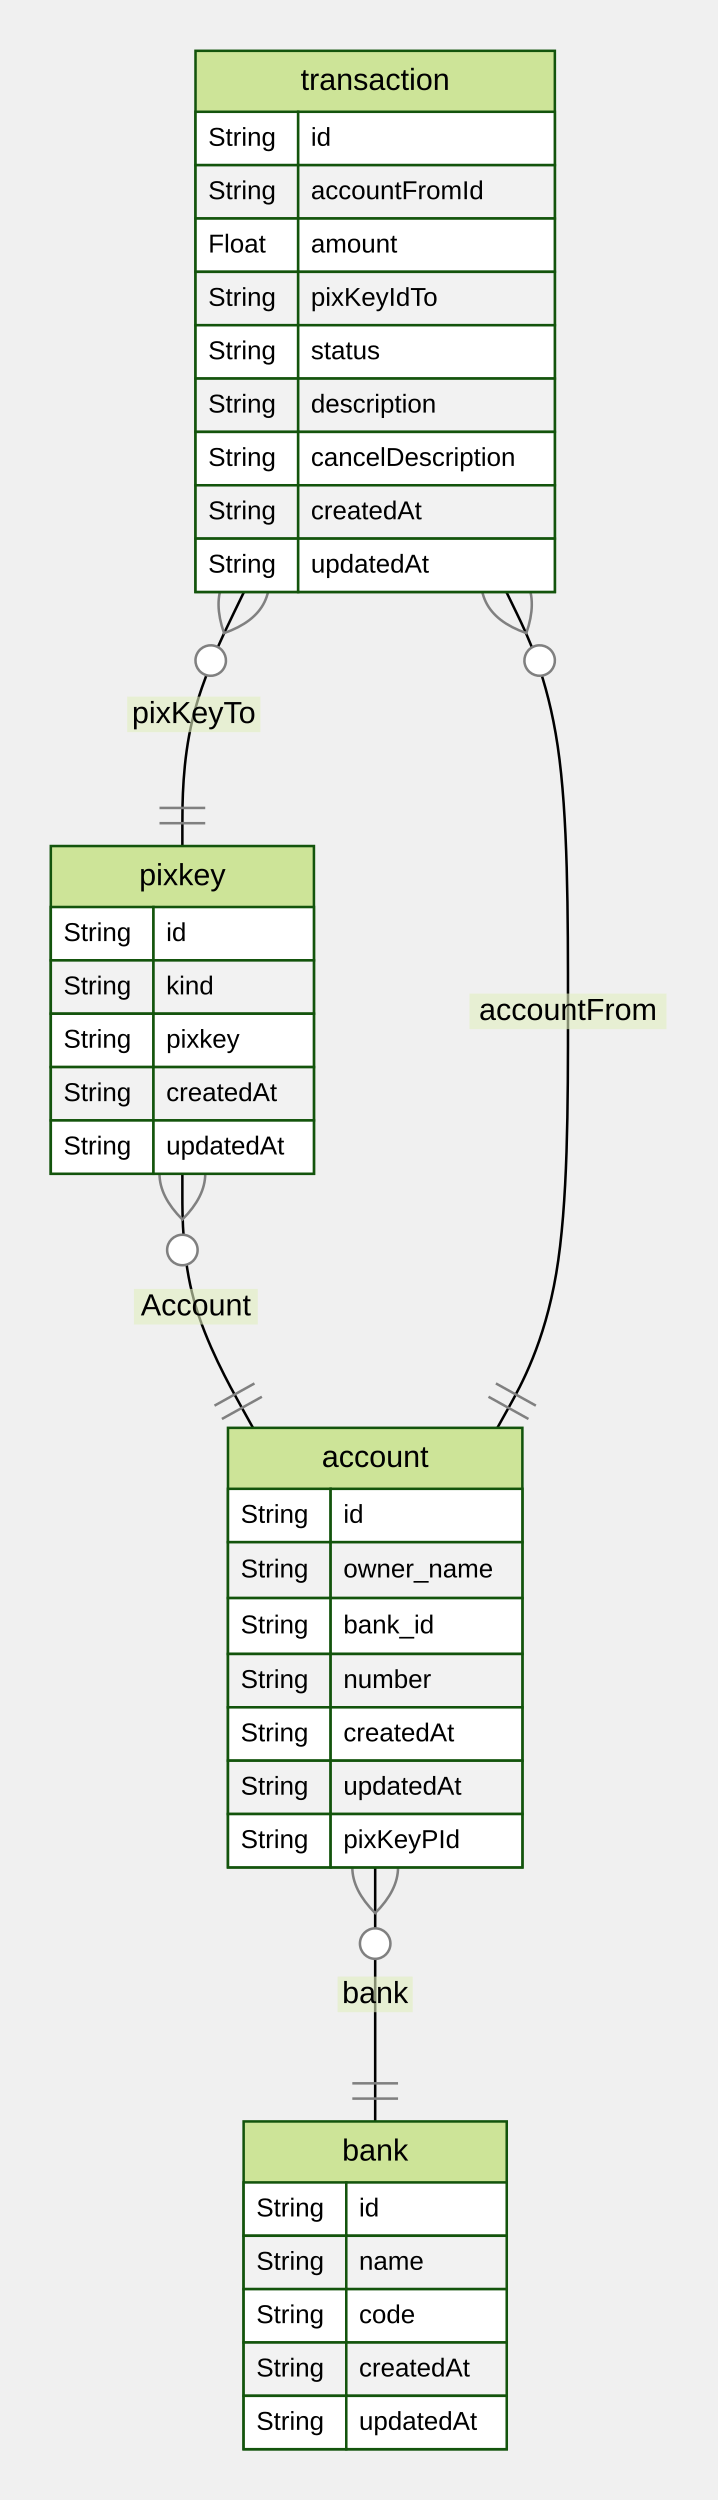
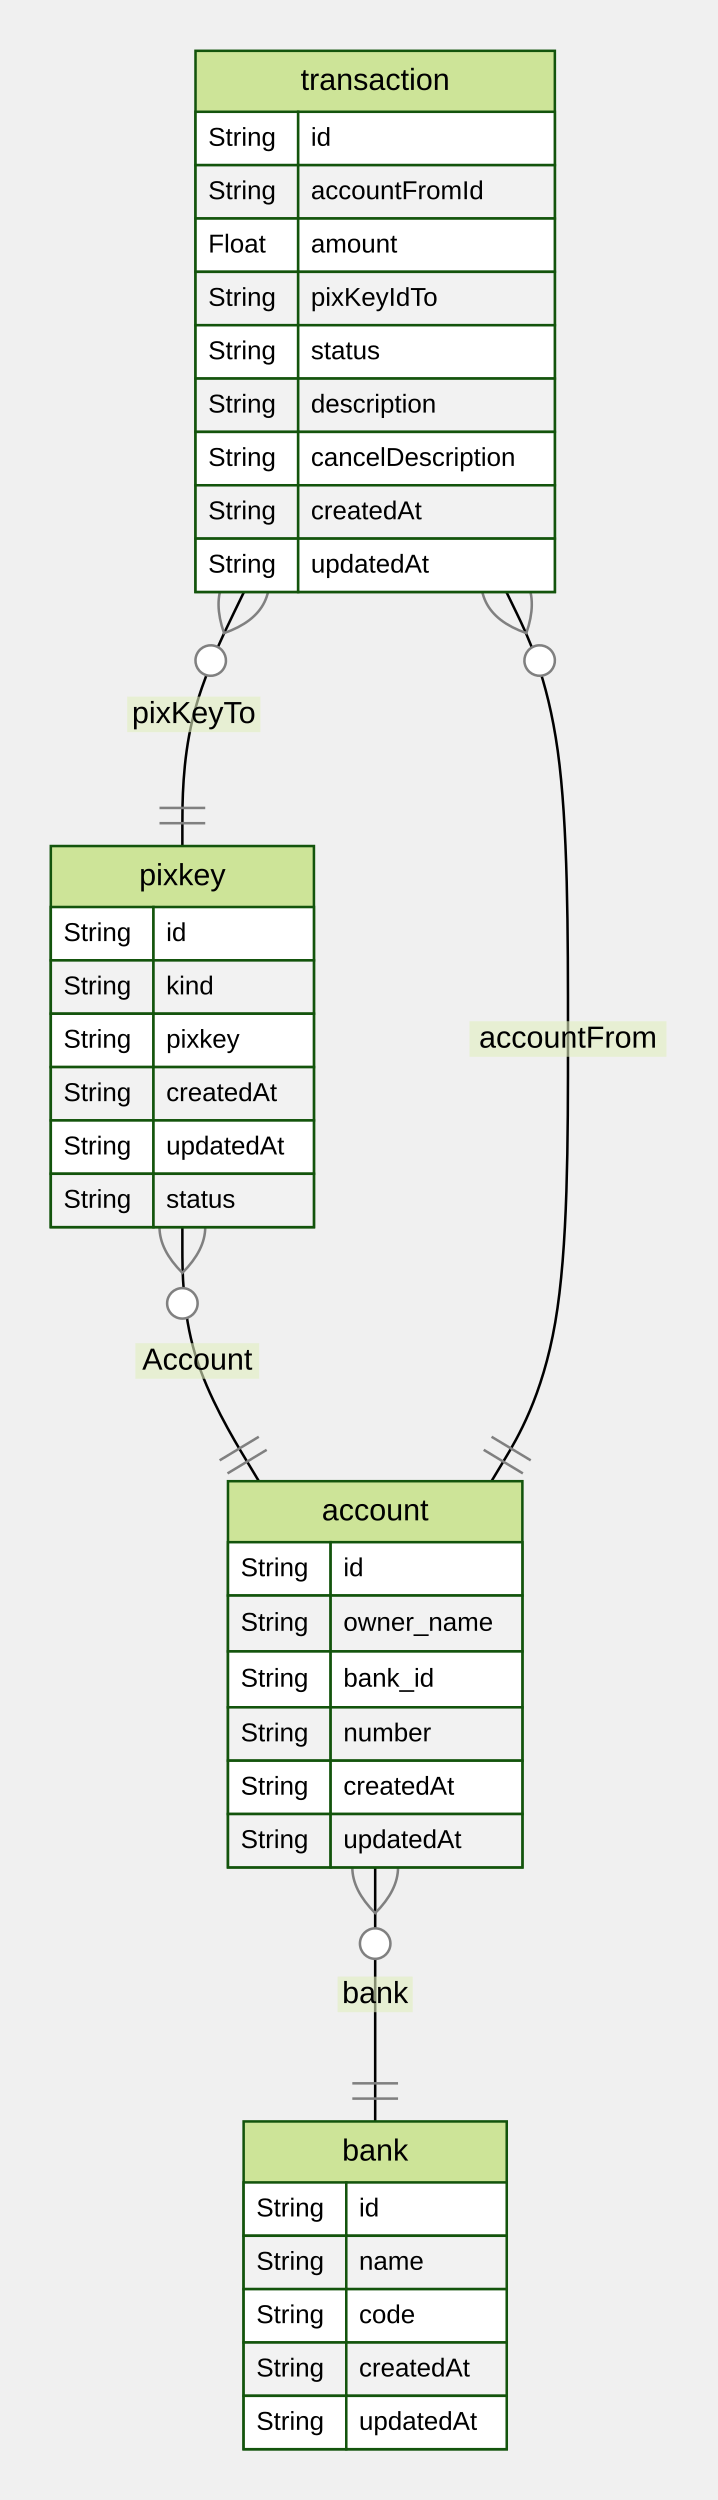
<svg xmlns="http://www.w3.org/2000/svg" id="mermaid-0" width="100%" height="984" style="max-width: 282.336px; background-color: white;" viewBox="0 0 282.336 984">
  <style>#mermaid-0 {font-family:"trebuchet ms",verdana,arial,sans-serif;font-size:16px;fill:#000000;}#mermaid-0 .error-icon{fill:#552222;}#mermaid-0 .error-text{fill:#552222;stroke:#552222;}#mermaid-0 .edge-thickness-normal{stroke-width:2px;}#mermaid-0 .edge-thickness-thick{stroke-width:3.5px;}#mermaid-0 .edge-pattern-solid{stroke-dasharray:0;}#mermaid-0 .edge-pattern-dashed{stroke-dasharray:3;}#mermaid-0 .edge-pattern-dotted{stroke-dasharray:2;}#mermaid-0 .marker{fill:#000000;stroke:#000000;}#mermaid-0 .marker.cross{stroke:#000000;}#mermaid-0 svg{font-family:"trebuchet ms",verdana,arial,sans-serif;font-size:16px;}#mermaid-0 .entityBox{fill:#cde498;stroke:#13540c;}#mermaid-0 .attributeBoxOdd{fill:#ffffff;stroke:#13540c;}#mermaid-0 .attributeBoxEven{fill:#f2f2f2;stroke:#13540c;}#mermaid-0 .relationshipLabelBox{fill:hsl(78.158, 58.462%, 84.51%);opacity:0.7;background-color:hsl(78.158, 58.462%, 84.51%);}#mermaid-0 .relationshipLabelBox rect{opacity:0.5;}#mermaid-0 .relationshipLine{stroke:#000000;}#mermaid-0 :root{--mermaid-font-family:"trebuchet ms",verdana,arial,sans-serif;}</style>
  <g />
  <defs>
    <marker id="ONLY_ONE_START" refX="0" refY="9" markerWidth="18" markerHeight="18" orient="auto">
      <path stroke="gray" fill="none" d="M9,0 L9,18 M15,0 L15,18" />
    </marker>
  </defs>
  <defs>
    <marker id="ONLY_ONE_END" refX="18" refY="9" markerWidth="18" markerHeight="18" orient="auto">
      <path stroke="gray" fill="none" d="M3,0 L3,18 M9,0 L9,18" />
    </marker>
  </defs>
  <defs>
    <marker id="ZERO_OR_ONE_START" refX="0" refY="9" markerWidth="30" markerHeight="18" orient="auto">
      <circle stroke="gray" fill="white" cx="21" cy="9" r="6" />
      <path stroke="gray" fill="none" d="M9,0 L9,18" />
    </marker>
  </defs>
  <defs>
    <marker id="ZERO_OR_ONE_END" refX="30" refY="9" markerWidth="30" markerHeight="18" orient="auto">
      <circle stroke="gray" fill="white" cx="9" cy="9" r="6" />
      <path stroke="gray" fill="none" d="M21,0 L21,18" />
    </marker>
  </defs>
  <defs>
    <marker id="ONE_OR_MORE_START" refX="18" refY="18" markerWidth="45" markerHeight="36" orient="auto">
      <path stroke="gray" fill="none" d="M0,18 Q 18,0 36,18 Q 18,36 0,18 M42,9 L42,27" />
    </marker>
  </defs>
  <defs>
    <marker id="ONE_OR_MORE_END" refX="27" refY="18" markerWidth="45" markerHeight="36" orient="auto">
      <path stroke="gray" fill="none" d="M3,9 L3,27 M9,18 Q27,0 45,18 Q27,36 9,18" />
    </marker>
  </defs>
  <defs>
    <marker id="ZERO_OR_MORE_START" refX="18" refY="18" markerWidth="57" markerHeight="36" orient="auto">
      <circle stroke="gray" fill="white" cx="48" cy="18" r="6" />
      <path stroke="gray" fill="none" d="M0,18 Q18,0 36,18 Q18,36 0,18" />
    </marker>
  </defs>
  <defs>
    <marker id="ZERO_OR_MORE_END" refX="39" refY="18" markerWidth="57" markerHeight="36" orient="auto">
      <circle stroke="gray" fill="white" cx="9" cy="18" r="6" />
      <path stroke="gray" fill="none" d="M21,18 Q39,0 57,18 Q39,36 21,18" />
    </marker>
  </defs>
  <path class="er relationshipLine" d="M147.672,735L147.672,743.333C147.672,751.667,147.672,768.333,147.672,785C147.672,801.667,147.672,818.333,147.672,826.667L147.672,835" stroke="gray" fill="none" marker-end="url(#ONLY_ONE_END)" marker-start="url(#ZERO_OR_MORE_START)" />
-   <path class="er relationshipLine" d="M71.781,462L71.781,470.333C71.781,478.667,71.781,495.333,76.414,512C81.048,528.667,90.314,545.333,94.947,553.667L99.58,562" stroke="gray" fill="none" marker-end="url(#ONLY_ONE_END)" marker-start="url(#ZERO_OR_MORE_START)" />
-   <path class="er relationshipLine" d="M199.316,233L203.357,241.333C207.398,249.667,215.48,266.333,219.521,293.75C223.562,321.167,223.562,359.333,223.562,397.5C223.562,435.667,223.562,473.833,218.929,501.25C214.296,528.667,205.03,545.333,200.397,553.667L195.764,562" stroke="gray" fill="none" marker-end="url(#ONLY_ONE_END)" marker-start="url(#ZERO_OR_MORE_START)" />
+   <path class="er relationshipLine" d="M71.781,483L71.781,491.333C71.781,499.667,71.781,516.333,76.8,533C81.82,549.667,91.858,566.333,96.877,574.667L101.897,583" stroke="gray" fill="none" marker-end="url(#ONLY_ONE_END)" marker-start="url(#ZERO_OR_MORE_START)" />
+   <path class="er relationshipLine" d="M199.316,233L203.357,241.333C207.398,249.667,215.48,266.333,219.521,295.5C223.562,324.667,223.562,366.333,223.562,408C223.562,449.667,223.562,491.333,218.543,520.5C213.524,549.667,203.486,566.333,198.466,574.667L193.447,583" stroke="gray" fill="none" marker-end="url(#ONLY_ONE_END)" marker-start="url(#ZERO_OR_MORE_START)" />
  <path class="er relationshipLine" d="M96.027,233L91.986,241.333C87.945,249.667,79.863,266.333,75.822,283C71.781,299.667,71.781,316.333,71.781,324.667L71.781,333" stroke="gray" fill="none" marker-end="url(#ONLY_ONE_END)" marker-start="url(#ZERO_OR_MORE_START)" />
-   <g id="account" transform="translate(89.73438,562 )">
-     <rect class="er entityBox" fill="honeydew" fill-opacity="100%" stroke="gray" x="0" y="0" width="115.875" height="173" />
+   <g id="account" transform="translate(89.73438,583 )">
+     <rect class="er entityBox" fill="honeydew" fill-opacity="100%" stroke="gray" x="0" y="0" width="115.875" height="152" />
    <text class="er entityLabel" id="entity-account" x="0" y="0" dominant-baseline="middle" text-anchor="middle" style="font-family: &quot;trebuchet ms&quot;, verdana, arial, sans-serif;; font-size: 12px" transform="translate(57.9375,12)">account</text>
    <rect class="er attributeBoxOdd" fill="honeydew" fill-opacity="100%" stroke="gray" x="0" y="24" width="40.406" height="21" />
    <text class="er entityLabel" id="entity-account-attr-1-type" x="0" y="0" dominant-baseline="middle" text-anchor="left" style="font-family: &quot;trebuchet ms&quot;, verdana, arial, sans-serif;; font-size: 10.2px" transform="translate(5,34.5)">String</text>
    <rect class="er attributeBoxOdd" fill="honeydew" fill-opacity="100%" stroke="gray" x="40.406" y="24" width="75.469" height="21" />
    <text class="er entityLabel" id="entity-account-attr-1-name" x="0" y="0" dominant-baseline="middle" text-anchor="left" style="font-family: &quot;trebuchet ms&quot;, verdana, arial, sans-serif;; font-size: 10.2px" transform="translate(45.40625,34.5)">id</text>
    <rect class="er attributeBoxEven" fill="honeydew" fill-opacity="100%" stroke="gray" x="0" y="45" width="40.406" height="22" />
    <text class="er entityLabel" id="entity-account-attr-2-type" x="0" y="0" dominant-baseline="middle" text-anchor="left" style="font-family: &quot;trebuchet ms&quot;, verdana, arial, sans-serif;; font-size: 10.2px" transform="translate(5,56)">String</text>
    <rect class="er attributeBoxEven" fill="honeydew" fill-opacity="100%" stroke="gray" x="40.406" y="45" width="75.469" height="22" />
    <text class="er entityLabel" id="entity-account-attr-2-name" x="0" y="0" dominant-baseline="middle" text-anchor="left" style="font-family: &quot;trebuchet ms&quot;, verdana, arial, sans-serif;; font-size: 10.2px" transform="translate(45.40625,56)">owner_name</text>
    <rect class="er attributeBoxOdd" fill="honeydew" fill-opacity="100%" stroke="gray" x="0" y="67" width="40.406" height="22" />
    <text class="er entityLabel" id="entity-account-attr-3-type" x="0" y="0" dominant-baseline="middle" text-anchor="left" style="font-family: &quot;trebuchet ms&quot;, verdana, arial, sans-serif;; font-size: 10.2px" transform="translate(5,78)">String</text>
    <rect class="er attributeBoxOdd" fill="honeydew" fill-opacity="100%" stroke="gray" x="40.406" y="67" width="75.469" height="22" />
    <text class="er entityLabel" id="entity-account-attr-3-name" x="0" y="0" dominant-baseline="middle" text-anchor="left" style="font-family: &quot;trebuchet ms&quot;, verdana, arial, sans-serif;; font-size: 10.2px" transform="translate(45.40625,78)">bank_id</text>
    <rect class="er attributeBoxEven" fill="honeydew" fill-opacity="100%" stroke="gray" x="0" y="89" width="40.406" height="21" />
    <text class="er entityLabel" id="entity-account-attr-4-type" x="0" y="0" dominant-baseline="middle" text-anchor="left" style="font-family: &quot;trebuchet ms&quot;, verdana, arial, sans-serif;; font-size: 10.2px" transform="translate(5,99.5)">String</text>
    <rect class="er attributeBoxEven" fill="honeydew" fill-opacity="100%" stroke="gray" x="40.406" y="89" width="75.469" height="21" />
    <text class="er entityLabel" id="entity-account-attr-4-name" x="0" y="0" dominant-baseline="middle" text-anchor="left" style="font-family: &quot;trebuchet ms&quot;, verdana, arial, sans-serif;; font-size: 10.2px" transform="translate(45.40625,99.5)">number</text>
    <rect class="er attributeBoxOdd" fill="honeydew" fill-opacity="100%" stroke="gray" x="0" y="110" width="40.406" height="21" />
    <text class="er entityLabel" id="entity-account-attr-5-type" x="0" y="0" dominant-baseline="middle" text-anchor="left" style="font-family: &quot;trebuchet ms&quot;, verdana, arial, sans-serif;; font-size: 10.2px" transform="translate(5,120.5)">String</text>
    <rect class="er attributeBoxOdd" fill="honeydew" fill-opacity="100%" stroke="gray" x="40.406" y="110" width="75.469" height="21" />
    <text class="er entityLabel" id="entity-account-attr-5-name" x="0" y="0" dominant-baseline="middle" text-anchor="left" style="font-family: &quot;trebuchet ms&quot;, verdana, arial, sans-serif;; font-size: 10.2px" transform="translate(45.40625,120.5)">createdAt</text>
    <rect class="er attributeBoxEven" fill="honeydew" fill-opacity="100%" stroke="gray" x="0" y="131" width="40.406" height="21" />
    <text class="er entityLabel" id="entity-account-attr-6-type" x="0" y="0" dominant-baseline="middle" text-anchor="left" style="font-family: &quot;trebuchet ms&quot;, verdana, arial, sans-serif;; font-size: 10.2px" transform="translate(5,141.5)">String</text>
    <rect class="er attributeBoxEven" fill="honeydew" fill-opacity="100%" stroke="gray" x="40.406" y="131" width="75.469" height="21" />
    <text class="er entityLabel" id="entity-account-attr-6-name" x="0" y="0" dominant-baseline="middle" text-anchor="left" style="font-family: &quot;trebuchet ms&quot;, verdana, arial, sans-serif;; font-size: 10.2px" transform="translate(45.40625,141.5)">updatedAt</text>
-     <rect class="er attributeBoxOdd" fill="honeydew" fill-opacity="100%" stroke="gray" x="0" y="152" width="40.406" height="21" />
-     <text class="er entityLabel" id="entity-account-attr-7-type" x="0" y="0" dominant-baseline="middle" text-anchor="left" style="font-family: &quot;trebuchet ms&quot;, verdana, arial, sans-serif;; font-size: 10.2px" transform="translate(5,162.5)">String</text>
-     <rect class="er attributeBoxOdd" fill="honeydew" fill-opacity="100%" stroke="gray" x="40.406" y="152" width="75.469" height="21" />
-     <text class="er entityLabel" id="entity-account-attr-7-name" x="0" y="0" dominant-baseline="middle" text-anchor="left" style="font-family: &quot;trebuchet ms&quot;, verdana, arial, sans-serif;; font-size: 10.2px" transform="translate(45.40625,162.5)">pixKeyPId</text>
  </g>
  <g id="bank" transform="translate(95.89062,835 )">
    <rect class="er entityBox" fill="honeydew" fill-opacity="100%" stroke="gray" x="0" y="0" width="103.562" height="129" />
    <text class="er entityLabel" id="entity-bank" x="0" y="0" dominant-baseline="middle" text-anchor="middle" style="font-family: &quot;trebuchet ms&quot;, verdana, arial, sans-serif;; font-size: 12px" transform="translate(51.78125,12)">bank</text>
    <rect class="er attributeBoxOdd" fill="honeydew" fill-opacity="100%" stroke="gray" x="0" y="24" width="40.406" height="21" />
    <text class="er entityLabel" id="entity-bank-attr-1-type" x="0" y="0" dominant-baseline="middle" text-anchor="left" style="font-family: &quot;trebuchet ms&quot;, verdana, arial, sans-serif;; font-size: 10.2px" transform="translate(5,34.5)">String</text>
    <rect class="er attributeBoxOdd" fill="honeydew" fill-opacity="100%" stroke="gray" x="40.406" y="24" width="63.156" height="21" />
    <text class="er entityLabel" id="entity-bank-attr-1-name" x="0" y="0" dominant-baseline="middle" text-anchor="left" style="font-family: &quot;trebuchet ms&quot;, verdana, arial, sans-serif;; font-size: 10.2px" transform="translate(45.40625,34.5)">id</text>
    <rect class="er attributeBoxEven" fill="honeydew" fill-opacity="100%" stroke="gray" x="0" y="45" width="40.406" height="21" />
    <text class="er entityLabel" id="entity-bank-attr-2-type" x="0" y="0" dominant-baseline="middle" text-anchor="left" style="font-family: &quot;trebuchet ms&quot;, verdana, arial, sans-serif;; font-size: 10.2px" transform="translate(5,55.5)">String</text>
    <rect class="er attributeBoxEven" fill="honeydew" fill-opacity="100%" stroke="gray" x="40.406" y="45" width="63.156" height="21" />
    <text class="er entityLabel" id="entity-bank-attr-2-name" x="0" y="0" dominant-baseline="middle" text-anchor="left" style="font-family: &quot;trebuchet ms&quot;, verdana, arial, sans-serif;; font-size: 10.2px" transform="translate(45.40625,55.5)">name</text>
    <rect class="er attributeBoxOdd" fill="honeydew" fill-opacity="100%" stroke="gray" x="0" y="66" width="40.406" height="21" />
    <text class="er entityLabel" id="entity-bank-attr-3-type" x="0" y="0" dominant-baseline="middle" text-anchor="left" style="font-family: &quot;trebuchet ms&quot;, verdana, arial, sans-serif;; font-size: 10.2px" transform="translate(5,76.5)">String</text>
    <rect class="er attributeBoxOdd" fill="honeydew" fill-opacity="100%" stroke="gray" x="40.406" y="66" width="63.156" height="21" />
    <text class="er entityLabel" id="entity-bank-attr-3-name" x="0" y="0" dominant-baseline="middle" text-anchor="left" style="font-family: &quot;trebuchet ms&quot;, verdana, arial, sans-serif;; font-size: 10.2px" transform="translate(45.40625,76.5)">code</text>
    <rect class="er attributeBoxEven" fill="honeydew" fill-opacity="100%" stroke="gray" x="0" y="87" width="40.406" height="21" />
    <text class="er entityLabel" id="entity-bank-attr-4-type" x="0" y="0" dominant-baseline="middle" text-anchor="left" style="font-family: &quot;trebuchet ms&quot;, verdana, arial, sans-serif;; font-size: 10.2px" transform="translate(5,97.5)">String</text>
    <rect class="er attributeBoxEven" fill="honeydew" fill-opacity="100%" stroke="gray" x="40.406" y="87" width="63.156" height="21" />
    <text class="er entityLabel" id="entity-bank-attr-4-name" x="0" y="0" dominant-baseline="middle" text-anchor="left" style="font-family: &quot;trebuchet ms&quot;, verdana, arial, sans-serif;; font-size: 10.2px" transform="translate(45.40625,97.5)">createdAt</text>
    <rect class="er attributeBoxOdd" fill="honeydew" fill-opacity="100%" stroke="gray" x="0" y="108" width="40.406" height="21" />
    <text class="er entityLabel" id="entity-bank-attr-5-type" x="0" y="0" dominant-baseline="middle" text-anchor="left" style="font-family: &quot;trebuchet ms&quot;, verdana, arial, sans-serif;; font-size: 10.2px" transform="translate(5,118.5)">String</text>
    <rect class="er attributeBoxOdd" fill="honeydew" fill-opacity="100%" stroke="gray" x="40.406" y="108" width="63.156" height="21" />
    <text class="er entityLabel" id="entity-bank-attr-5-name" x="0" y="0" dominant-baseline="middle" text-anchor="left" style="font-family: &quot;trebuchet ms&quot;, verdana, arial, sans-serif;; font-size: 10.2px" transform="translate(45.40625,118.5)">updatedAt</text>
  </g>
  <g id="pixkey" transform="translate(20,333 )">
-     <rect class="er entityBox" fill="honeydew" fill-opacity="100%" stroke="gray" x="0" y="0" width="103.562" height="129" />
+     <rect class="er entityBox" fill="honeydew" fill-opacity="100%" stroke="gray" x="0" y="0" width="103.562" height="150" />
    <text class="er entityLabel" id="entity-pixkey" x="0" y="0" dominant-baseline="middle" text-anchor="middle" style="font-family: &quot;trebuchet ms&quot;, verdana, arial, sans-serif;; font-size: 12px" transform="translate(51.78125,12)">pixkey</text>
    <rect class="er attributeBoxOdd" fill="honeydew" fill-opacity="100%" stroke="gray" x="0" y="24" width="40.406" height="21" />
    <text class="er entityLabel" id="entity-pixkey-attr-1-type" x="0" y="0" dominant-baseline="middle" text-anchor="left" style="font-family: &quot;trebuchet ms&quot;, verdana, arial, sans-serif;; font-size: 10.2px" transform="translate(5,34.5)">String</text>
    <rect class="er attributeBoxOdd" fill="honeydew" fill-opacity="100%" stroke="gray" x="40.406" y="24" width="63.156" height="21" />
    <text class="er entityLabel" id="entity-pixkey-attr-1-name" x="0" y="0" dominant-baseline="middle" text-anchor="left" style="font-family: &quot;trebuchet ms&quot;, verdana, arial, sans-serif;; font-size: 10.2px" transform="translate(45.40625,34.5)">id</text>
    <rect class="er attributeBoxEven" fill="honeydew" fill-opacity="100%" stroke="gray" x="0" y="45" width="40.406" height="21" />
    <text class="er entityLabel" id="entity-pixkey-attr-2-type" x="0" y="0" dominant-baseline="middle" text-anchor="left" style="font-family: &quot;trebuchet ms&quot;, verdana, arial, sans-serif;; font-size: 10.2px" transform="translate(5,55.5)">String</text>
    <rect class="er attributeBoxEven" fill="honeydew" fill-opacity="100%" stroke="gray" x="40.406" y="45" width="63.156" height="21" />
    <text class="er entityLabel" id="entity-pixkey-attr-2-name" x="0" y="0" dominant-baseline="middle" text-anchor="left" style="font-family: &quot;trebuchet ms&quot;, verdana, arial, sans-serif;; font-size: 10.2px" transform="translate(45.40625,55.5)">kind</text>
    <rect class="er attributeBoxOdd" fill="honeydew" fill-opacity="100%" stroke="gray" x="0" y="66" width="40.406" height="21" />
    <text class="er entityLabel" id="entity-pixkey-attr-3-type" x="0" y="0" dominant-baseline="middle" text-anchor="left" style="font-family: &quot;trebuchet ms&quot;, verdana, arial, sans-serif;; font-size: 10.2px" transform="translate(5,76.5)">String</text>
    <rect class="er attributeBoxOdd" fill="honeydew" fill-opacity="100%" stroke="gray" x="40.406" y="66" width="63.156" height="21" />
    <text class="er entityLabel" id="entity-pixkey-attr-3-name" x="0" y="0" dominant-baseline="middle" text-anchor="left" style="font-family: &quot;trebuchet ms&quot;, verdana, arial, sans-serif;; font-size: 10.2px" transform="translate(45.40625,76.5)">pixkey</text>
    <rect class="er attributeBoxEven" fill="honeydew" fill-opacity="100%" stroke="gray" x="0" y="87" width="40.406" height="21" />
    <text class="er entityLabel" id="entity-pixkey-attr-4-type" x="0" y="0" dominant-baseline="middle" text-anchor="left" style="font-family: &quot;trebuchet ms&quot;, verdana, arial, sans-serif;; font-size: 10.2px" transform="translate(5,97.5)">String</text>
    <rect class="er attributeBoxEven" fill="honeydew" fill-opacity="100%" stroke="gray" x="40.406" y="87" width="63.156" height="21" />
    <text class="er entityLabel" id="entity-pixkey-attr-4-name" x="0" y="0" dominant-baseline="middle" text-anchor="left" style="font-family: &quot;trebuchet ms&quot;, verdana, arial, sans-serif;; font-size: 10.2px" transform="translate(45.40625,97.5)">createdAt</text>
    <rect class="er attributeBoxOdd" fill="honeydew" fill-opacity="100%" stroke="gray" x="0" y="108" width="40.406" height="21" />
    <text class="er entityLabel" id="entity-pixkey-attr-5-type" x="0" y="0" dominant-baseline="middle" text-anchor="left" style="font-family: &quot;trebuchet ms&quot;, verdana, arial, sans-serif;; font-size: 10.2px" transform="translate(5,118.5)">String</text>
    <rect class="er attributeBoxOdd" fill="honeydew" fill-opacity="100%" stroke="gray" x="40.406" y="108" width="63.156" height="21" />
    <text class="er entityLabel" id="entity-pixkey-attr-5-name" x="0" y="0" dominant-baseline="middle" text-anchor="left" style="font-family: &quot;trebuchet ms&quot;, verdana, arial, sans-serif;; font-size: 10.2px" transform="translate(45.40625,118.5)">updatedAt</text>
+     <rect class="er attributeBoxEven" fill="honeydew" fill-opacity="100%" stroke="gray" x="0" y="129" width="40.406" height="21" />
+     <text class="er entityLabel" id="entity-pixkey-attr-6-type" x="0" y="0" dominant-baseline="middle" text-anchor="left" style="font-family: &quot;trebuchet ms&quot;, verdana, arial, sans-serif;; font-size: 10.2px" transform="translate(5,139.5)">String</text>
+     <rect class="er attributeBoxEven" fill="honeydew" fill-opacity="100%" stroke="gray" x="40.406" y="129" width="63.156" height="21" />
+     <text class="er entityLabel" id="entity-pixkey-attr-6-name" x="0" y="0" dominant-baseline="middle" text-anchor="left" style="font-family: &quot;trebuchet ms&quot;, verdana, arial, sans-serif;; font-size: 10.2px" transform="translate(45.40625,139.5)">status</text>
  </g>
  <g id="transaction" transform="translate(76.95312,20 )">
    <rect class="er entityBox" fill="honeydew" fill-opacity="100%" stroke="gray" x="0" y="0" width="141.438" height="213" />
    <text class="er entityLabel" id="entity-transaction" x="0" y="0" dominant-baseline="middle" text-anchor="middle" style="font-family: &quot;trebuchet ms&quot;, verdana, arial, sans-serif;; font-size: 12px" transform="translate(70.71875,12)">transaction</text>
    <rect class="er attributeBoxOdd" fill="honeydew" fill-opacity="100%" stroke="gray" x="0" y="24" width="40.406" height="21" />
    <text class="er entityLabel" id="entity-transaction-attr-1-type" x="0" y="0" dominant-baseline="middle" text-anchor="left" style="font-family: &quot;trebuchet ms&quot;, verdana, arial, sans-serif;; font-size: 10.2px" transform="translate(5,34.5)">String</text>
    <rect class="er attributeBoxOdd" fill="honeydew" fill-opacity="100%" stroke="gray" x="40.406" y="24" width="101.031" height="21" />
    <text class="er entityLabel" id="entity-transaction-attr-1-name" x="0" y="0" dominant-baseline="middle" text-anchor="left" style="font-family: &quot;trebuchet ms&quot;, verdana, arial, sans-serif;; font-size: 10.2px" transform="translate(45.40625,34.5)">id</text>
    <rect class="er attributeBoxEven" fill="honeydew" fill-opacity="100%" stroke="gray" x="0" y="45" width="40.406" height="21" />
    <text class="er entityLabel" id="entity-transaction-attr-2-type" x="0" y="0" dominant-baseline="middle" text-anchor="left" style="font-family: &quot;trebuchet ms&quot;, verdana, arial, sans-serif;; font-size: 10.2px" transform="translate(5,55.5)">String</text>
    <rect class="er attributeBoxEven" fill="honeydew" fill-opacity="100%" stroke="gray" x="40.406" y="45" width="101.031" height="21" />
    <text class="er entityLabel" id="entity-transaction-attr-2-name" x="0" y="0" dominant-baseline="middle" text-anchor="left" style="font-family: &quot;trebuchet ms&quot;, verdana, arial, sans-serif;; font-size: 10.2px" transform="translate(45.40625,55.5)">accountFromId</text>
    <rect class="er attributeBoxOdd" fill="honeydew" fill-opacity="100%" stroke="gray" x="0" y="66" width="40.406" height="21" />
    <text class="er entityLabel" id="entity-transaction-attr-3-type" x="0" y="0" dominant-baseline="middle" text-anchor="left" style="font-family: &quot;trebuchet ms&quot;, verdana, arial, sans-serif;; font-size: 10.2px" transform="translate(5,76.5)">Float</text>
    <rect class="er attributeBoxOdd" fill="honeydew" fill-opacity="100%" stroke="gray" x="40.406" y="66" width="101.031" height="21" />
    <text class="er entityLabel" id="entity-transaction-attr-3-name" x="0" y="0" dominant-baseline="middle" text-anchor="left" style="font-family: &quot;trebuchet ms&quot;, verdana, arial, sans-serif;; font-size: 10.2px" transform="translate(45.40625,76.5)">amount</text>
    <rect class="er attributeBoxEven" fill="honeydew" fill-opacity="100%" stroke="gray" x="0" y="87" width="40.406" height="21" />
    <text class="er entityLabel" id="entity-transaction-attr-4-type" x="0" y="0" dominant-baseline="middle" text-anchor="left" style="font-family: &quot;trebuchet ms&quot;, verdana, arial, sans-serif;; font-size: 10.2px" transform="translate(5,97.5)">String</text>
    <rect class="er attributeBoxEven" fill="honeydew" fill-opacity="100%" stroke="gray" x="40.406" y="87" width="101.031" height="21" />
    <text class="er entityLabel" id="entity-transaction-attr-4-name" x="0" y="0" dominant-baseline="middle" text-anchor="left" style="font-family: &quot;trebuchet ms&quot;, verdana, arial, sans-serif;; font-size: 10.2px" transform="translate(45.40625,97.5)">pixKeyIdTo</text>
    <rect class="er attributeBoxOdd" fill="honeydew" fill-opacity="100%" stroke="gray" x="0" y="108" width="40.406" height="21" />
    <text class="er entityLabel" id="entity-transaction-attr-5-type" x="0" y="0" dominant-baseline="middle" text-anchor="left" style="font-family: &quot;trebuchet ms&quot;, verdana, arial, sans-serif;; font-size: 10.2px" transform="translate(5,118.5)">String</text>
    <rect class="er attributeBoxOdd" fill="honeydew" fill-opacity="100%" stroke="gray" x="40.406" y="108" width="101.031" height="21" />
    <text class="er entityLabel" id="entity-transaction-attr-5-name" x="0" y="0" dominant-baseline="middle" text-anchor="left" style="font-family: &quot;trebuchet ms&quot;, verdana, arial, sans-serif;; font-size: 10.2px" transform="translate(45.40625,118.5)">status</text>
    <rect class="er attributeBoxEven" fill="honeydew" fill-opacity="100%" stroke="gray" x="0" y="129" width="40.406" height="21" />
    <text class="er entityLabel" id="entity-transaction-attr-6-type" x="0" y="0" dominant-baseline="middle" text-anchor="left" style="font-family: &quot;trebuchet ms&quot;, verdana, arial, sans-serif;; font-size: 10.2px" transform="translate(5,139.5)">String</text>
    <rect class="er attributeBoxEven" fill="honeydew" fill-opacity="100%" stroke="gray" x="40.406" y="129" width="101.031" height="21" />
    <text class="er entityLabel" id="entity-transaction-attr-6-name" x="0" y="0" dominant-baseline="middle" text-anchor="left" style="font-family: &quot;trebuchet ms&quot;, verdana, arial, sans-serif;; font-size: 10.2px" transform="translate(45.40625,139.5)">description</text>
    <rect class="er attributeBoxOdd" fill="honeydew" fill-opacity="100%" stroke="gray" x="0" y="150" width="40.406" height="21" />
    <text class="er entityLabel" id="entity-transaction-attr-7-type" x="0" y="0" dominant-baseline="middle" text-anchor="left" style="font-family: &quot;trebuchet ms&quot;, verdana, arial, sans-serif;; font-size: 10.2px" transform="translate(5,160.5)">String</text>
    <rect class="er attributeBoxOdd" fill="honeydew" fill-opacity="100%" stroke="gray" x="40.406" y="150" width="101.031" height="21" />
    <text class="er entityLabel" id="entity-transaction-attr-7-name" x="0" y="0" dominant-baseline="middle" text-anchor="left" style="font-family: &quot;trebuchet ms&quot;, verdana, arial, sans-serif;; font-size: 10.2px" transform="translate(45.40625,160.5)">cancelDescription</text>
    <rect class="er attributeBoxEven" fill="honeydew" fill-opacity="100%" stroke="gray" x="0" y="171" width="40.406" height="21" />
    <text class="er entityLabel" id="entity-transaction-attr-8-type" x="0" y="0" dominant-baseline="middle" text-anchor="left" style="font-family: &quot;trebuchet ms&quot;, verdana, arial, sans-serif;; font-size: 10.2px" transform="translate(5,181.5)">String</text>
    <rect class="er attributeBoxEven" fill="honeydew" fill-opacity="100%" stroke="gray" x="40.406" y="171" width="101.031" height="21" />
    <text class="er entityLabel" id="entity-transaction-attr-8-name" x="0" y="0" dominant-baseline="middle" text-anchor="left" style="font-family: &quot;trebuchet ms&quot;, verdana, arial, sans-serif;; font-size: 10.2px" transform="translate(45.40625,181.5)">createdAt</text>
    <rect class="er attributeBoxOdd" fill="honeydew" fill-opacity="100%" stroke="gray" x="0" y="192" width="40.406" height="21" />
    <text class="er entityLabel" id="entity-transaction-attr-9-type" x="0" y="0" dominant-baseline="middle" text-anchor="left" style="font-family: &quot;trebuchet ms&quot;, verdana, arial, sans-serif;; font-size: 10.2px" transform="translate(5,202.5)">String</text>
    <rect class="er attributeBoxOdd" fill="honeydew" fill-opacity="100%" stroke="gray" x="40.406" y="192" width="101.031" height="21" />
    <text class="er entityLabel" id="entity-transaction-attr-9-name" x="0" y="0" dominant-baseline="middle" text-anchor="left" style="font-family: &quot;trebuchet ms&quot;, verdana, arial, sans-serif;; font-size: 10.2px" transform="translate(45.40625,202.5)">updatedAt</text>
  </g>
  <rect class="er relationshipLabelBox" x="132.884" y="778" width="29.576" height="14" fill="white" fill-opacity="85%" />
  <text class="er relationshipLabel" id="rel1" x="147.672" y="785" text-anchor="middle" dominant-baseline="middle" style="font-family: &quot;trebuchet ms&quot;, verdana, arial, sans-serif;; font-size: 12px">bank</text>
-   <rect class="er relationshipLabelBox" x="52.718" y="507.329" width="48.746" height="14" fill="white" fill-opacity="85%" />
-   <text class="er relationshipLabel" id="rel2" x="77.091" y="514.329" text-anchor="middle" dominant-baseline="middle" style="font-family: &quot;trebuchet ms&quot;, verdana, arial, sans-serif;; font-size: 12px">Account</text>
-   <rect class="er relationshipLabelBox" x="184.789" y="391.065" width="77.547" height="14" fill="white" fill-opacity="85%" />
-   <text class="er relationshipLabel" id="rel3" x="223.562" y="398.065" text-anchor="middle" dominant-baseline="middle" style="font-family: &quot;trebuchet ms&quot;, verdana, arial, sans-serif;; font-size: 12px">accountFrom</text>
+   <rect class="er relationshipLabelBox" x="53.28" y="528.688" width="48.746" height="14" fill="white" fill-opacity="85%" />
+   <text class="er relationshipLabel" id="rel2" x="77.653" y="535.688" text-anchor="middle" dominant-baseline="middle" style="font-family: &quot;trebuchet ms&quot;, verdana, arial, sans-serif;; font-size: 12px">Account</text>
+   <rect class="er relationshipLabelBox" x="184.789" y="401.951" width="77.547" height="14" fill="white" fill-opacity="85%" />
+   <text class="er relationshipLabel" id="rel3" x="223.562" y="408.951" text-anchor="middle" dominant-baseline="middle" style="font-family: &quot;trebuchet ms&quot;, verdana, arial, sans-serif;; font-size: 12px">accountFrom</text>
  <rect class="er relationshipLabelBox" x="50.051" y="274.186" width="52.453" height="14" fill="white" fill-opacity="85%" />
  <text class="er relationshipLabel" id="rel4" x="76.278" y="281.186" text-anchor="middle" dominant-baseline="middle" style="font-family: &quot;trebuchet ms&quot;, verdana, arial, sans-serif;; font-size: 12px">pixKeyTo</text>
</svg>
